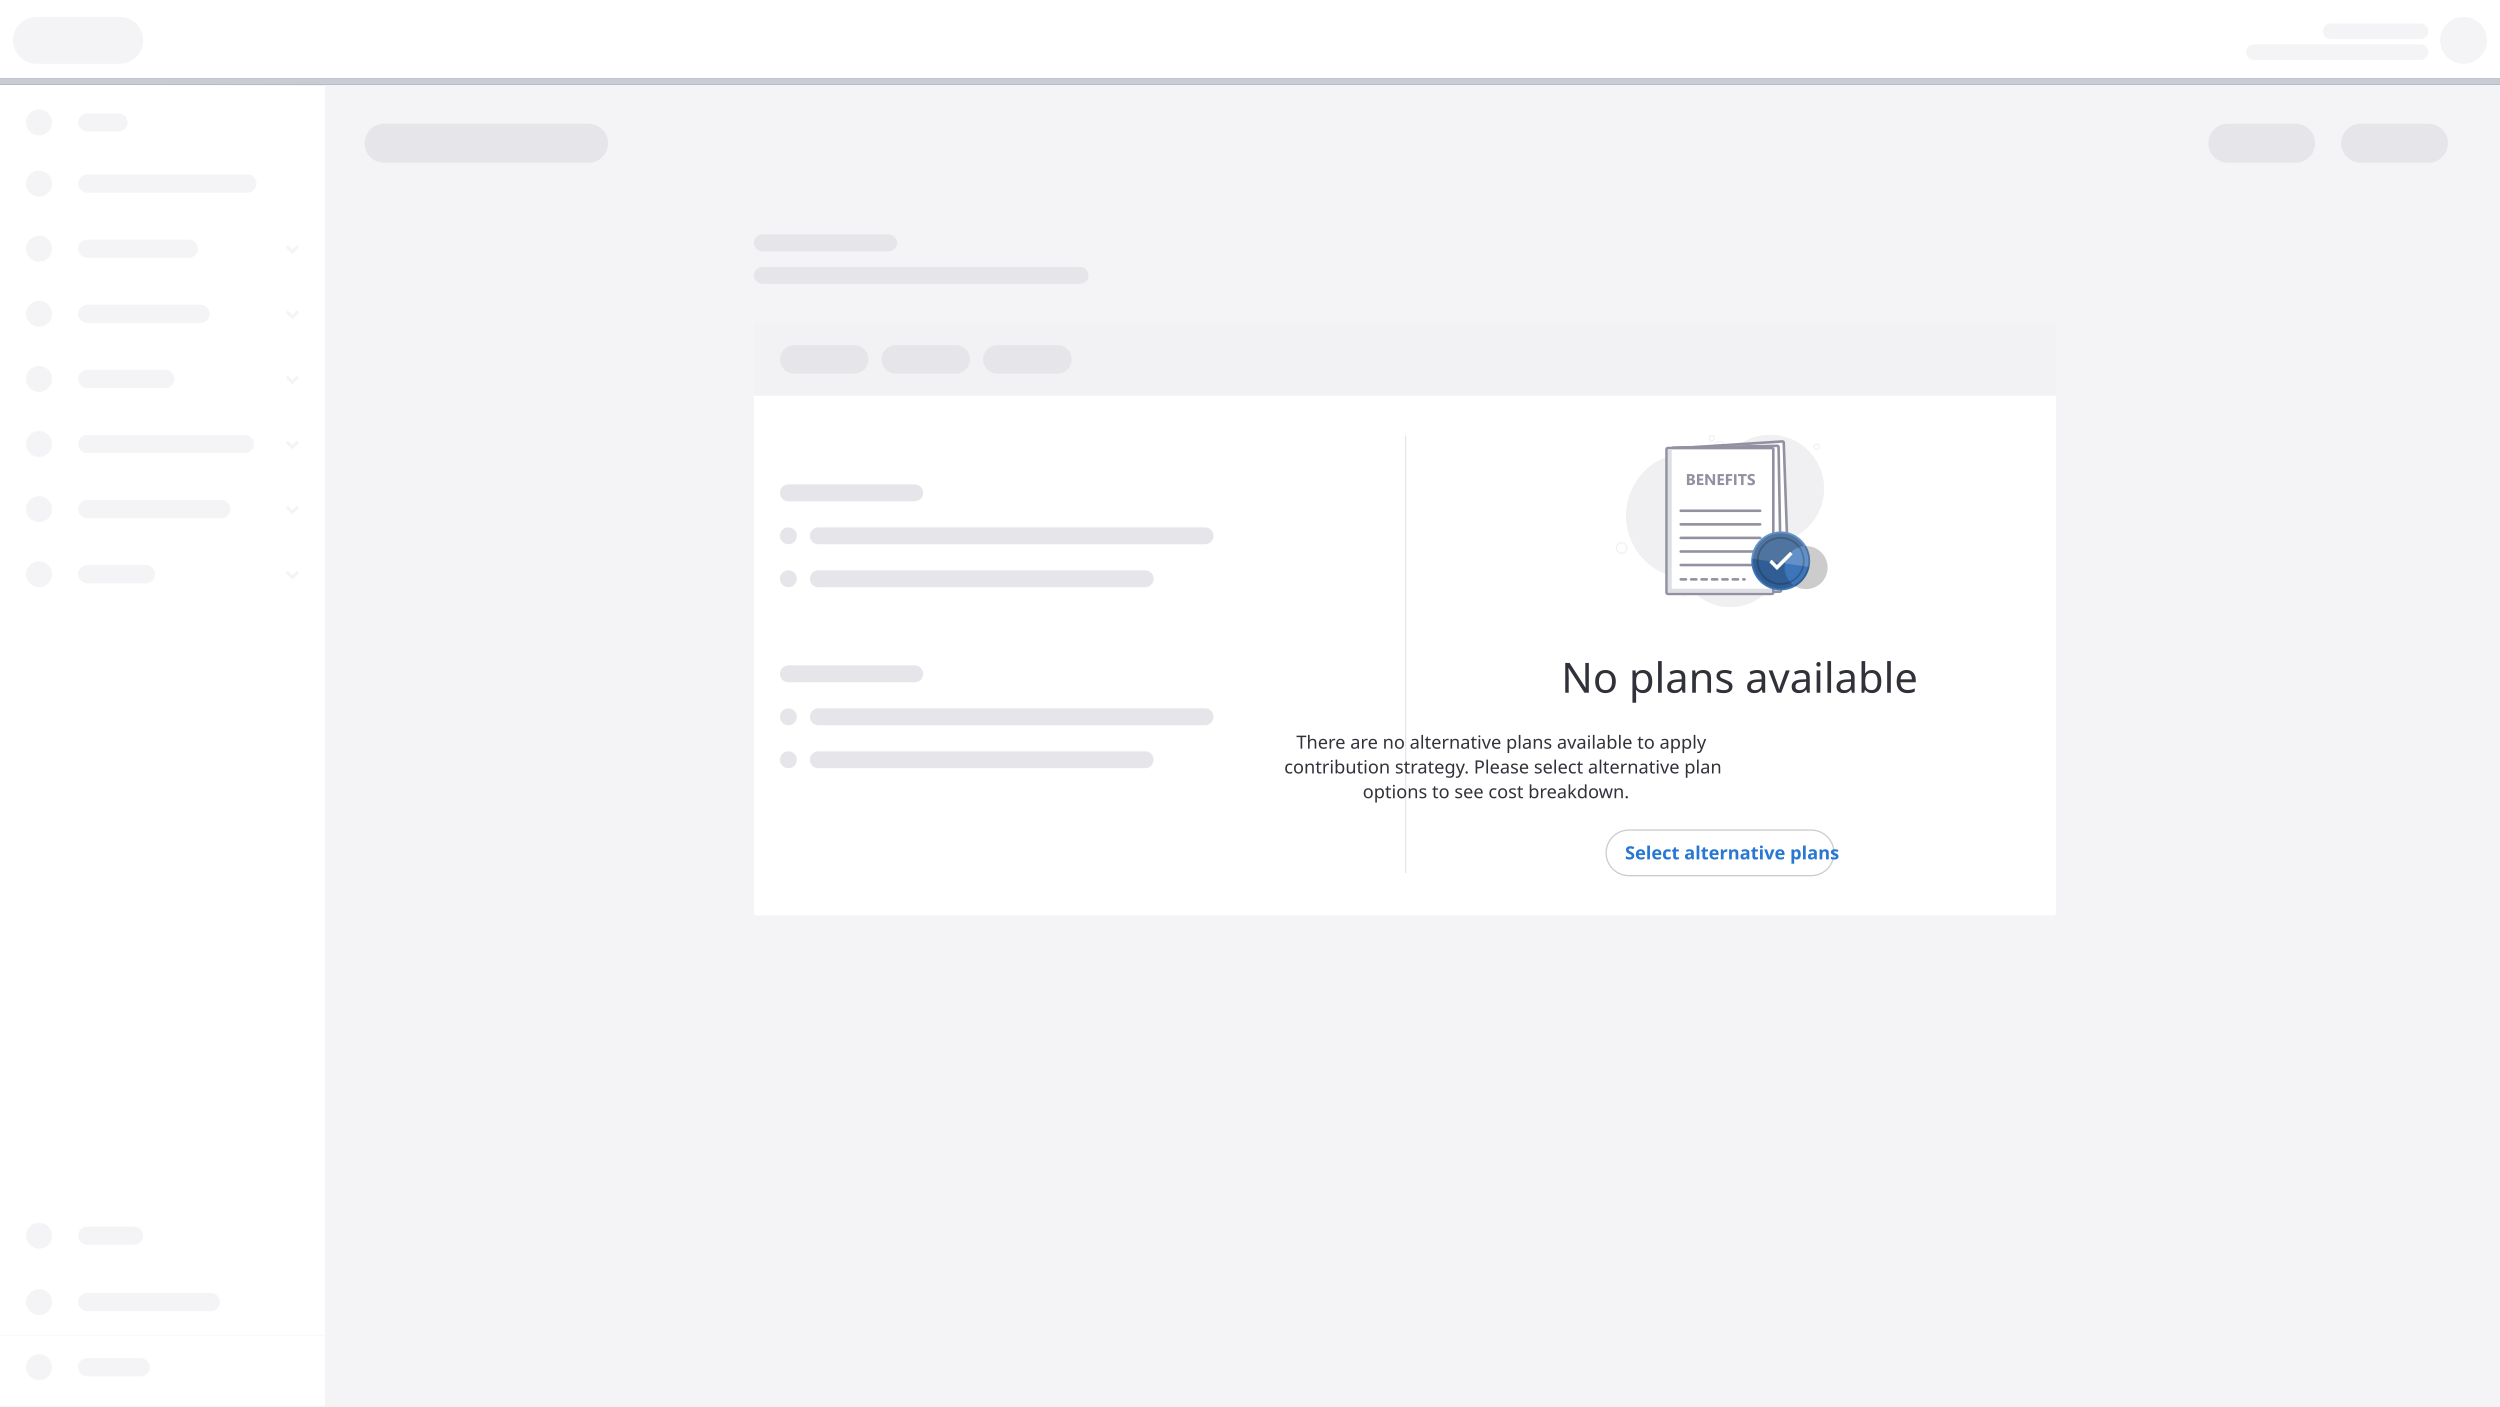
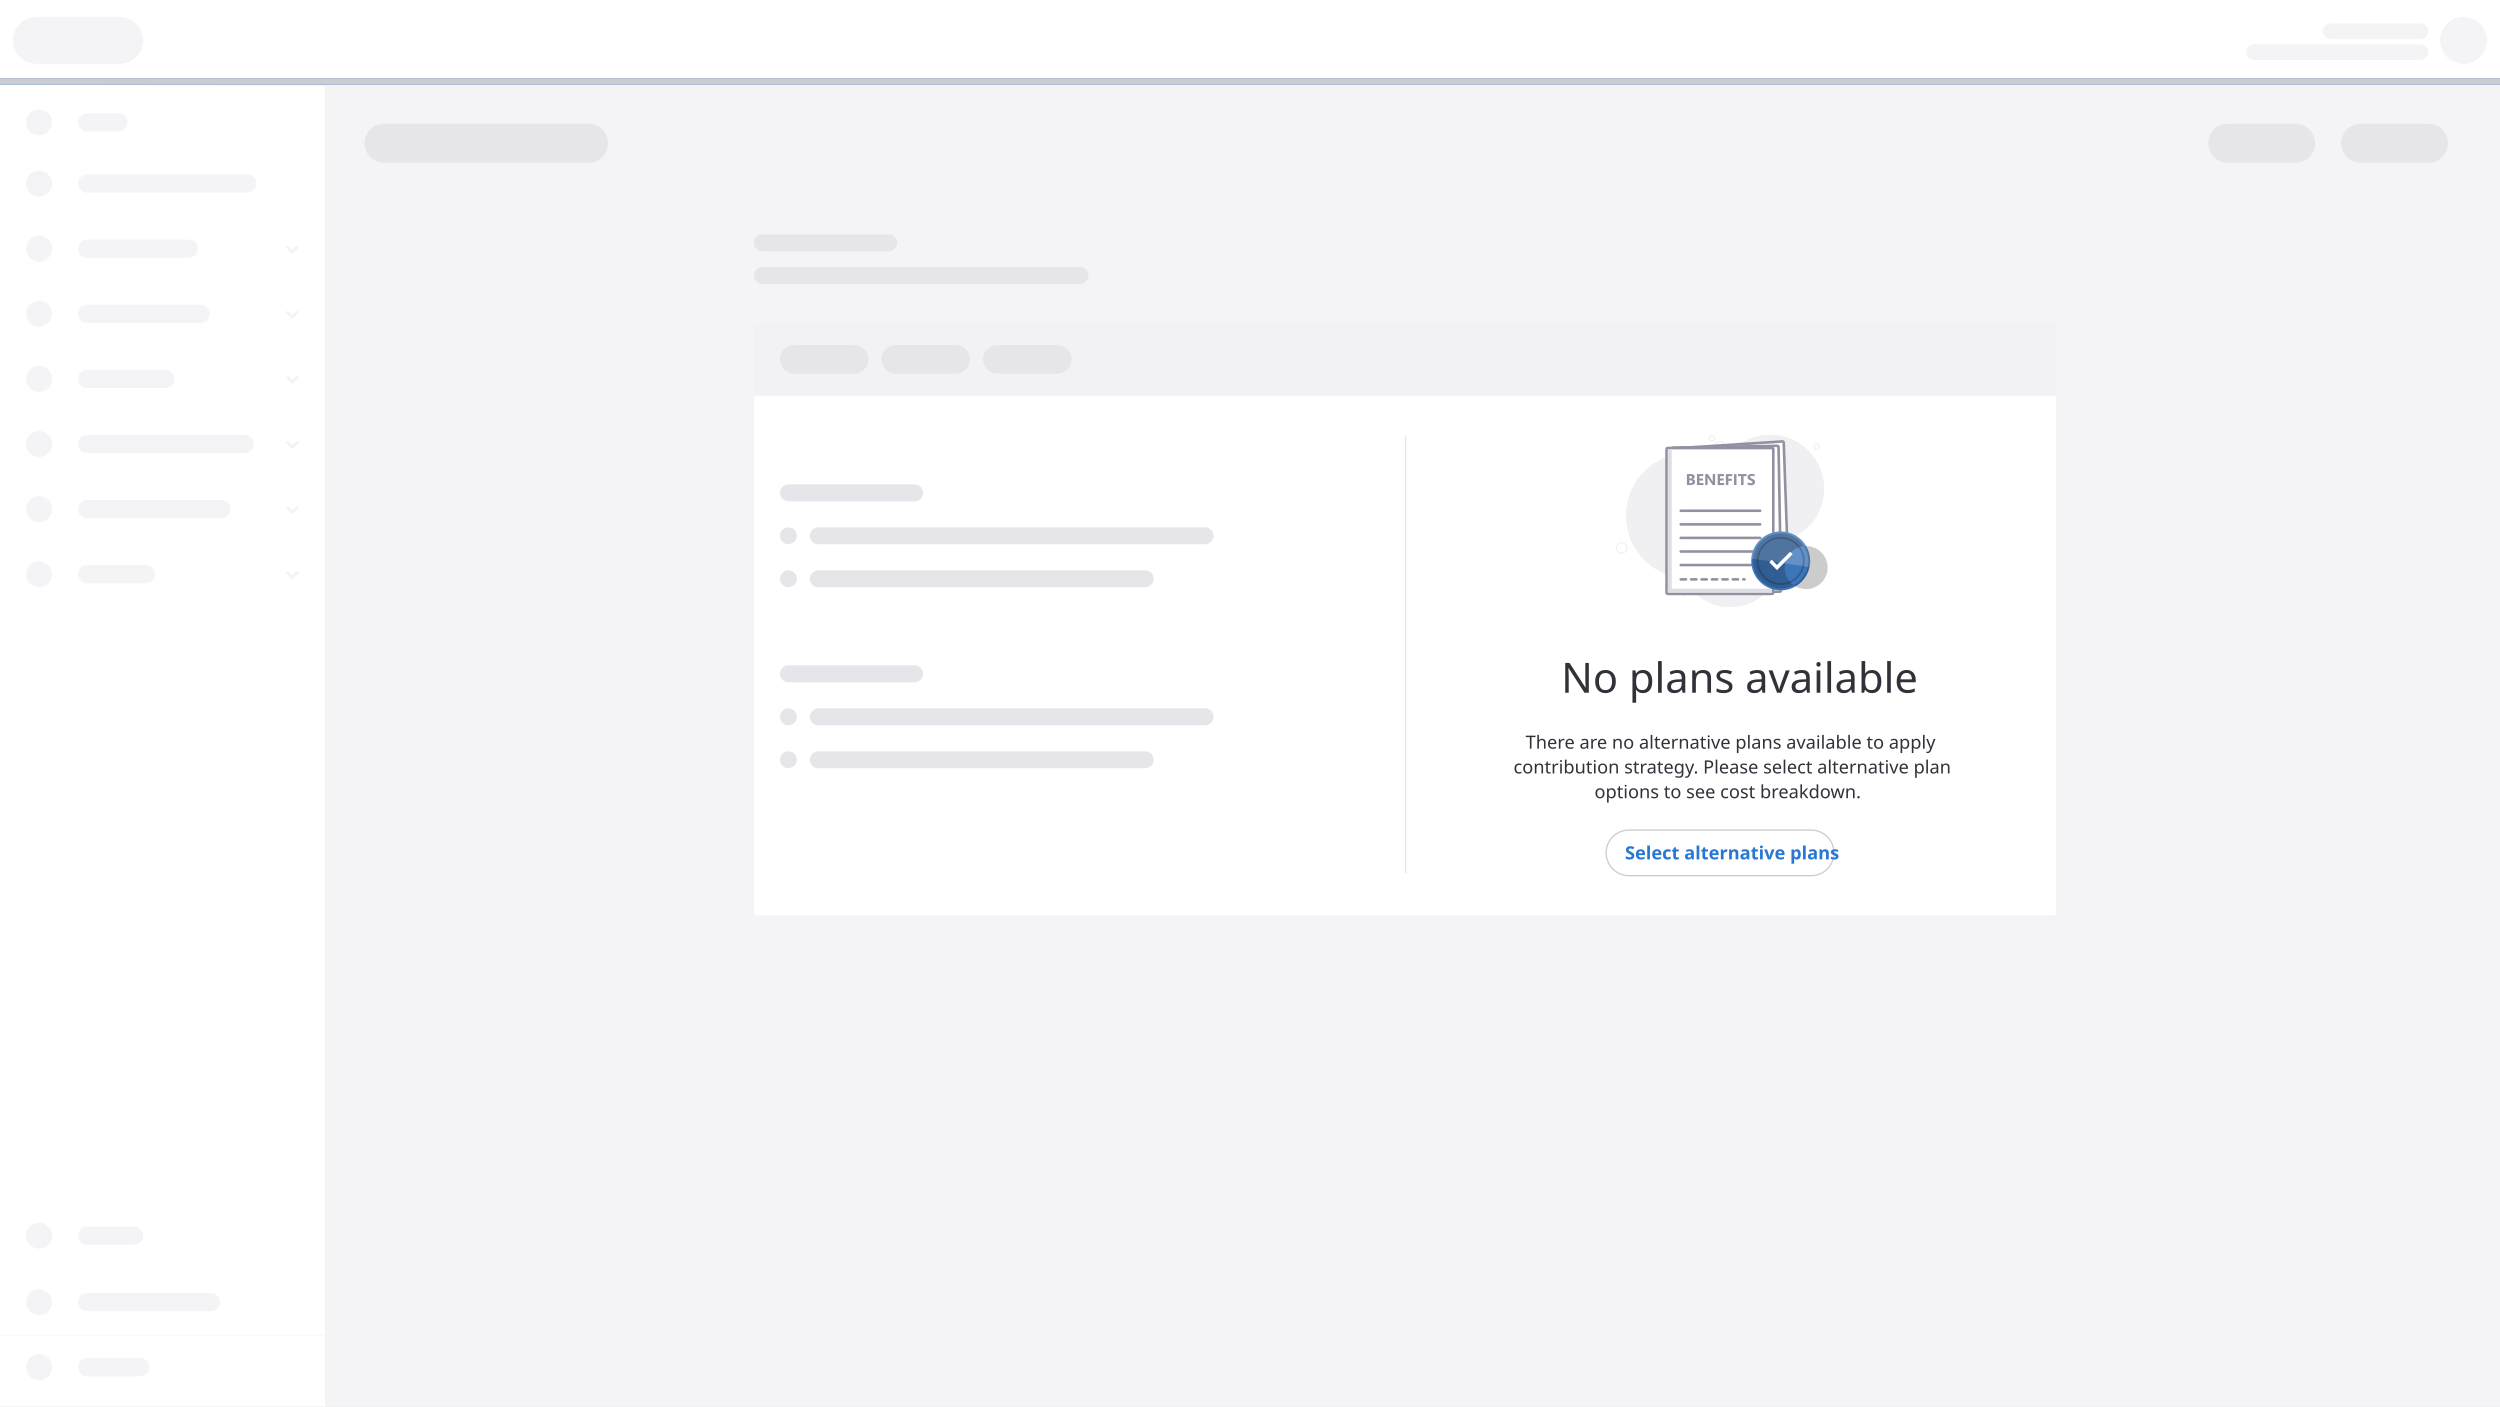
<svg xmlns="http://www.w3.org/2000/svg" width="1920" height="1080" viewBox="0 0 1920 1080">
  <defs>
    <clipPath id="clip-NoResults">
      <rect width="1920" height="1080" />
    </clipPath>
  </defs>
  <g id="NoResults" clip-path="url(#clip-NoResults)">
    <rect width="1920" height="1080" fill="#f4f4f6" />
    <rect id="Rectangle_3801" data-name="Rectangle 3801" width="1000" height="455" rx="2" transform="translate(579 248)" fill="#fff" />
    <path id="Rectangle_3802" data-name="Rectangle 3802" d="M2,0H998a2,2,0,0,1,2,2V56a0,0,0,0,1,0,0H0a0,0,0,0,1,0,0V2A2,2,0,0,1,2,0Z" transform="translate(579 248)" fill="rgba(120,120,140,0.1)" />
    <rect id="Rectangle_9786" data-name="Rectangle 9786" width="68" height="22" rx="11" transform="translate(599 265)" fill="#e6e6ea" />
    <rect id="Rectangle_10701" data-name="Rectangle 10701" width="68" height="22" rx="11" transform="translate(677 265)" fill="#e6e6ea" />
    <rect id="Rectangle_10702" data-name="Rectangle 10702" width="68" height="22" rx="11" transform="translate(755 265)" fill="#e6e6ea" />
    <rect id="Rectangle_9854" data-name="Rectangle 9854" width="187" height="30" rx="15" transform="translate(280 95)" fill="#e6e6ea" />
    <rect id="Rectangle_10698" data-name="Rectangle 10698" width="82" height="30" rx="15" transform="translate(1798 95)" fill="#e6e6ea" />
    <rect id="Rectangle_10699" data-name="Rectangle 10699" width="82" height="30" rx="15" transform="translate(1696 95)" fill="#e6e6ea" />
    <rect id="Rectangle_10632" data-name="Rectangle 10632" width="110" height="13" rx="6.5" transform="translate(579 180)" fill="#e6e6ea" />
    <rect id="Rectangle_10703" data-name="Rectangle 10703" width="110" height="13" rx="6.5" transform="translate(599 372)" fill="#e6e6ea" />
    <rect id="Rectangle_10704" data-name="Rectangle 10704" width="310" height="13" rx="6.5" transform="translate(622 405)" fill="#e6e6ea" />
    <rect id="Rectangle_10706" data-name="Rectangle 10706" width="264" height="13" rx="6.5" transform="translate(622 438)" fill="#e6e6ea" />
    <rect id="Rectangle_10705" data-name="Rectangle 10705" width="13" height="13" rx="6.5" transform="translate(599 405)" fill="#e6e6ea" />
    <rect id="Rectangle_10707" data-name="Rectangle 10707" width="13" height="13" rx="6.5" transform="translate(599 438)" fill="#e6e6ea" />
    <rect id="Rectangle_10700" data-name="Rectangle 10700" width="257" height="13" rx="6.5" transform="translate(579 205)" fill="#e6e6ea" />
    <text id="No_plans_available" data-name="No plans available" transform="translate(1199 532)" fill="#31313a" font-size="32" font-family="SegoeUI-Light, Segoe UI" font-weight="300">
      <tspan x="0" y="0">No plans available</tspan>
    </text>
    <g id="Layer_2" data-name="Layer 2" transform="translate(1240.99 333.969)">
      <g id="Finals">
        <g id="Group_13695" data-name="Group 13695">
          <path id="Path_8993" data-name="Path 8993" d="M149.82,14.38a41.31,41.31,0,0,0-64,1.72,7.62,7.62,0,0,1-9.25,2.19A48.283,48.283,0,1,0,36,105.92a45.838,45.838,0,0,0,5.77,2.23,37.72,37.72,0,0,1,16.87,11l.25.28a39.22,39.22,0,0,0,67.84-31.95,6.06,6.06,0,0,1,4.13-6.64,41.38,41.38,0,0,0,19-66.42Z" fill="#f0f0f2" />
          <path id="Path_8994" data-name="Path 8994" d="M79.8,13.52a4.4,4.4,0,1,0-4.39-4.4h0a4.39,4.39,0,0,0,4.39,4.4Zm0-8.13a3.74,3.74,0,1,1-3.73,3.73h0A3.73,3.73,0,0,1,79.8,5.39Z" fill="#f0f0f2" />
          <path id="Path_8995" data-name="Path 8995" d="M73.68,5.06a2.37,2.37,0,1,0-2.37-2.37,2.37,2.37,0,0,0,2.37,2.37Zm0-4.06A1.7,1.7,0,1,1,72,2.69,1.7,1.7,0,0,1,73.68,1Z" fill="#f0f0f2" />
          <path id="Path_8996" data-name="Path 8996" d="M136.36,86.42a4.39,4.39,0,1,0,3.114,1.286A4.4,4.4,0,0,0,136.36,86.42Zm0,8.13a3.74,3.74,0,1,1,3.73-3.74h0a3.74,3.74,0,0,1-3.73,3.74Z" fill="#f0f0f2" />
          <path id="Path_8997" data-name="Path 8997" d="M4.39,82.46A4.39,4.39,0,1,0,7.5,83.742,4.39,4.39,0,0,0,4.39,82.46Zm0,8.12a3.74,3.74,0,1,1,3.74-3.73h0a3.74,3.74,0,0,1-3.74,3.73Z" fill="#f0f0f2" />
          <path id="Path_8998" data-name="Path 8998" d="M140.85,81.53a2.36,2.36,0,1,0,1.679.691,2.37,2.37,0,0,0-1.679-.691Zm0,4.07a1.7,1.7,0,1,1,1.7-1.7h0a1.7,1.7,0,0,1-1.7,1.7Z" fill="#f0f0f2" />
          <path id="Path_8999" data-name="Path 8999" d="M154.18,11.48a2.37,2.37,0,1,0-2.36-2.36,2.37,2.37,0,0,0,2.36,2.36Zm0-4.06a1.7,1.7,0,1,1-1.69,1.7h0a1.7,1.7,0,0,1,1.69-1.7Z" fill="#f0f0f2" />
          <path id="Path_9000" data-name="Path 9000" d="M46.36,111.6a2.385,2.385,0,1,1,0,.03Zm0,4.06a1.7,1.7,0,1,1,1.7-1.7h0A1.71,1.71,0,0,1,46.36,115.66Z" fill="#f0f0f2" />
        </g>
        <g id="Group_13695-2" data-name="Group 13695">
          <path id="Path_8993-2" data-name="Path 8993" d="M149.82,14.38a41.31,41.31,0,0,0-64,1.72,7.62,7.62,0,0,1-9.25,2.19A48.283,48.283,0,1,0,36,105.92a45.838,45.838,0,0,0,5.77,2.23,37.72,37.72,0,0,1,16.87,11l.25.28a39.22,39.22,0,0,0,67.84-31.95,6.06,6.06,0,0,1,4.13-6.64,41.38,41.38,0,0,0,19-66.42Z" fill="#f0f0f2" />
          <path id="Path_8994-2" data-name="Path 8994" d="M79.8,13.52a4.4,4.4,0,1,0-4.39-4.4h0a4.39,4.39,0,0,0,4.39,4.4Zm0-8.13a3.74,3.74,0,1,1-3.73,3.73h0A3.73,3.73,0,0,1,79.8,5.39Z" fill="#f0f0f2" />
          <path id="Path_8995-2" data-name="Path 8995" d="M73.68,5.06a2.37,2.37,0,1,0-2.37-2.37,2.37,2.37,0,0,0,2.37,2.37Zm0-4.06A1.7,1.7,0,1,1,72,2.69,1.7,1.7,0,0,1,73.68,1Z" fill="#f0f0f2" />
          <path id="Path_8996-2" data-name="Path 8996" d="M136.36,86.42a4.39,4.39,0,1,0,3.114,1.286A4.4,4.4,0,0,0,136.36,86.42Zm0,8.13a3.74,3.74,0,1,1,3.73-3.74h0a3.74,3.74,0,0,1-3.73,3.74Z" fill="#f0f0f2" />
          <path id="Path_8997-2" data-name="Path 8997" d="M4.39,82.46A4.39,4.39,0,1,0,7.5,83.742,4.39,4.39,0,0,0,4.39,82.46Zm0,8.12a3.74,3.74,0,1,1,3.74-3.73h0a3.74,3.74,0,0,1-3.74,3.73Z" fill="#f0f0f2" />
          <path id="Path_8998-2" data-name="Path 8998" d="M140.85,81.53a2.36,2.36,0,1,0,1.679.691,2.37,2.37,0,0,0-1.679-.691Zm0,4.07a1.7,1.7,0,1,1,1.7-1.7h0a1.7,1.7,0,0,1-1.7,1.7Z" fill="#f0f0f2" />
          <path id="Path_8999-2" data-name="Path 8999" d="M154.18,11.48a2.37,2.37,0,1,0-2.36-2.36,2.37,2.37,0,0,0,2.36,2.36Zm0-4.06a1.7,1.7,0,1,1-1.69,1.7h0a1.7,1.7,0,0,1,1.69-1.7Z" fill="#f0f0f2" />
          <path id="Path_9000-2" data-name="Path 9000" d="M46.36,111.6a2.385,2.385,0,1,1,0,.03Zm0,4.06a1.7,1.7,0,1,1,1.7-1.7h0A1.71,1.71,0,0,1,46.36,115.66Z" fill="#f0f0f2" />
        </g>
        <path id="Path_101868" data-name="Path 101868" d="M51.84,122.13a1.006,1.006,0,0,1-1-.94L45.09,11.34A1,1,0,0,1,46,10.29l81.91-5.23a.989.989,0,0,1,1,.96L132.77,116a1,1,0,0,1-.93,1Z" fill="#fff" />
        <path id="Path_101869" data-name="Path 101869" d="M127.93,6.06,131.77,116l-79.93,5.14L46.08,11.29l81.85-5.23m0-2h-.12L46,9.29a2,2,0,0,0-1.87,2.1l5.75,109.85a1.993,1.993,0,0,0,2,1.89H52L131.9,118a2,2,0,0,0,1.87-2.07L129.93,6a2,2,0,0,0-2-1.93Z" fill="#9191a1" />
        <path id="Path_101870" data-name="Path 101870" d="M45.87,121.81a1,1,0,0,1-.69-.28,1.05,1.05,0,0,1-.31-.71L43,10.84a1,1,0,0,1,1-1l80-1.39a1,1,0,0,1,1,1l1.92,110a1,1,0,0,1-1,1Z" fill="#fff" />
        <path id="Path_101871" data-name="Path 101871" d="M123.94,9.43l1.92,110-80,1.4L44,10.82l80-1.39m0-2h0L44,8.82a2,2,0,0,0-2,2l1.92,110a2,2,0,0,0,2,2h0l80-1.4a2,2,0,0,0,1.96-2.03l-1.92-110a2,2,0,0,0-2-2Z" fill="#9191a1" />
        <rect id="Rectangle_10696" data-name="Rectangle 10696" width="80" height="110" transform="translate(39.91 11.12)" fill="#fff" />
        <rect id="Rectangle_10697" data-name="Rectangle 10697" width="82" height="112" rx="1" transform="translate(38.91 10.12)" fill="#fff" />
        <path id="Path_101872" data-name="Path 101872" d="M119.91,11.12v110h-80v-110h80m0-2h-80a2,2,0,0,0-2,2v110a2,2,0,0,0,2,2h80a2,2,0,0,0,2-2v-110A2,2,0,0,0,119.91,9.12Z" fill="#9191a1" />
        <path id="Path_101873" data-name="Path 101873" d="M42.91,118.12v-107h-3v110h80v-3Z" fill="#dedfe4" />
        <line id="Line_140" data-name="Line 140" x2="61" transform="translate(49.82 79.15)" fill="none" stroke="#9191a1" stroke-linecap="round" stroke-linejoin="round" stroke-width="2" />
        <line id="Line_141" data-name="Line 141" x2="61" transform="translate(49.82 89.58)" fill="none" stroke="#9191a1" stroke-linecap="round" stroke-linejoin="round" stroke-width="2" />
        <line id="Line_142" data-name="Line 142" x2="61" transform="translate(49.82 100)" fill="none" stroke="#9191a1" stroke-linecap="round" stroke-linejoin="round" stroke-width="2" />
        <line id="Line_143" data-name="Line 143" x2="49" transform="translate(49.82 111)" fill="none" stroke="#9191a1" stroke-linecap="round" stroke-linejoin="round" stroke-width="2" stroke-dasharray="4" />
        <path id="Path_101874" data-name="Path 101874" d="M54.56,38.54V30.13h3.06a3.83,3.83,0,0,1,2.16.52,1.67,1.67,0,0,1,.76,1.45,1.74,1.74,0,0,1-.46,1.19A2.41,2.41,0,0,1,58.9,34h0a2.26,2.26,0,0,1,1.43.66A1.82,1.82,0,0,1,60.87,36,2.24,2.24,0,0,1,60,37.86a3.45,3.45,0,0,1-2.25.68Zm1.89-7v2h.83a1.41,1.41,0,0,0,.93-.28,1,1,0,0,0,.33-.78q0-.93-1.38-.93Zm0,3.4v2.21h1a1.62,1.62,0,0,0,1-.3,1,1,0,0,0,.37-.83.93.93,0,0,0-.37-.79,1.55,1.55,0,0,0-1-.29Z" fill="#9191a1" />
        <path id="Path_101875" data-name="Path 101875" d="M67.29,38.54h-5V30.13H67.1v1.55H64.15v1.87h2.74v1.53H64.15V37h3.14Z" fill="#9191a1" />
        <path id="Path_101876" data-name="Path 101876" d="M76.2,38.54H74.29l-3.46-5.28a6.759,6.759,0,0,1-.43-.7h0c0,.3.05.75.05,1.36v4.62H68.64V30.13h2L74,35.25c.15.23.3.46.42.69h0a9.13,9.13,0,0,1,0-1.16V30.13H76.2Z" fill="#9191a1" />
        <path id="Path_101877" data-name="Path 101877" d="M83.16,38.54h-5V30.13H83v1.55H80v1.87h2.75v1.53H80V37h3.15Z" fill="#9191a1" />
        <path id="Path_101878" data-name="Path 101878" d="M89.36,31.68h-3v2.06h2.72v1.53H86.4v3.27H84.51V30.13h4.85Z" fill="#9191a1" />
        <path id="Path_101879" data-name="Path 101879" d="M92.64,38.54H90.75V30.13h1.89Z" fill="#9191a1" />
        <path id="Path_101880" data-name="Path 101880" d="M100.45,31.68h-2.4v6.86H96.16V31.68H93.77V30.13h6.68Z" fill="#9191a1" />
        <path id="Path_101881" data-name="Path 101881" d="M101.19,38.22V36.34a3.45,3.45,0,0,0,1.11.64,3.64,3.64,0,0,0,1.21.22,2.72,2.72,0,0,0,.62-.07,1.32,1.32,0,0,0,.45-.18.61.61,0,0,0,.26-.27.63.63,0,0,0,.09-.33.68.68,0,0,0-.14-.44,1.47,1.47,0,0,0-.38-.36,3.87,3.87,0,0,0-.58-.32l-.72-.31a3.65,3.65,0,0,1-1.47-1,2.19,2.19,0,0,1-.48-1.43,2.36,2.36,0,0,1,.26-1.13,2.31,2.31,0,0,1,.72-.77,2.93,2.93,0,0,1,1-.45,5.2,5.2,0,0,1,1.27-.15,7.92,7.92,0,0,1,1.16.08,5.16,5.16,0,0,1,.94.25v1.75a3,3,0,0,0-.46-.26,4.561,4.561,0,0,0-.52-.18,3.21,3.21,0,0,0-.52-.11,3,3,0,0,0-.5,0,2.58,2.58,0,0,0-.58.06,1.56,1.56,0,0,0-.45.18.88.88,0,0,0-.28.26.62.62,0,0,0-.1.35.7.7,0,0,0,.11.38,1.38,1.38,0,0,0,.32.32,3.69,3.69,0,0,0,.5.29c.19.1.41.19.66.3a7.569,7.569,0,0,1,.9.44,3.18,3.18,0,0,1,.69.54,2.15,2.15,0,0,1,.44.68,2.5,2.5,0,0,1,.15.9,2.39,2.39,0,0,1-.26,1.18,2.15,2.15,0,0,1-.73.77,2.87,2.87,0,0,1-1.06.42,5.85,5.85,0,0,1-1.28.13,7.8,7.8,0,0,1-1.31-.11,4.36,4.36,0,0,1-1.04-.39Z" fill="#9191a1" />
        <line id="Line_144" data-name="Line 144" x2="61" transform="translate(49.82 58.3)" fill="none" stroke="#9191a1" stroke-linecap="round" stroke-linejoin="round" stroke-width="2" />
        <line id="Line_145" data-name="Line 145" x2="61" transform="translate(49.82 68.73)" fill="none" stroke="#9191a1" stroke-linecap="round" stroke-linejoin="round" stroke-width="2" />
        <circle id="Ellipse_2201" data-name="Ellipse 2201" cx="22.61" cy="22.61" r="22.61" transform="translate(103.98 74.21)" fill="#3c75b9" />
        <path id="Path_101882" data-name="Path 101882" d="M148.72,101.52,104.09,95a22.6,22.6,0,1,1,44.63,6.48Z" fill="#fff" opacity="0.2" />
        <path id="Path_101883" data-name="Path 101883" d="M144.89,86.13a21.2,21.2,0,1,1-29-7.61,21.2,21.2,0,0,1,29,7.61m1.21-.71a16.522,16.522,0,1,0,.01,0Z" opacity="0.2" />
        <path id="Path_101884" data-name="Path 101884" d="M141.29,88.23a17,17,0,1,1-10.377-7.889A17,17,0,0,1,141.29,88.23m1.21-.71a18.43,18.43,0,1,0-6.61,25.22A18.43,18.43,0,0,0,142.5,87.52Z" opacity="0.2" />
        <path id="Path_101637" data-name="Path 101637" d="M123.91,103.69h-.34L118,98.06a.2.2,0,0,1,0-.31h0L119.41,96h.34l3.93,3.94,10-10H134l1.57,1.57a.22.22,0,0,1,0,.32h0Z" fill="#fff" />
      </g>
    </g>
    <g id="Side_nav" data-name="Side nav" transform="translate(0 65)">
      <path id="Path_5700" data-name="Path 5700" d="M0-1,249.5,0V1014H0V-1Z" transform="translate(0 1)" fill="#fff" />
      <rect id="Rectangle_5301" data-name="Rectangle 5301" width="60" height="50" transform="translate(0 1)" fill="none" opacity="0.3" />
      <rect id="Rectangle_4697" data-name="Rectangle 4697" width="249.5" height="50" transform="translate(0.5 1.5)" fill="none" />
      <g id="Group_264154" data-name="Group 264154">
        <circle id="Ellipse_403" data-name="Ellipse 403" cx="10" cy="10" r="10" transform="translate(20 19)" fill="#f4f4f6" />
        <rect id="Rectangle_9760" data-name="Rectangle 9760" width="38" height="14" rx="7" transform="translate(60 22)" fill="#f4f4f6" />
      </g>
      <g id="Group_264153" data-name="Group 264153">
        <circle id="Ellipse_404" data-name="Ellipse 404" cx="10" cy="10" r="10" transform="translate(20 66)" fill="#f4f4f6" />
        <rect id="Rectangle_9761" data-name="Rectangle 9761" width="137" height="14" rx="7" transform="translate(60 69)" fill="#f4f4f6" />
      </g>
      <g id="Group_264155" data-name="Group 264155">
        <circle id="Ellipse_405" data-name="Ellipse 405" cx="10" cy="10" r="10" transform="translate(20 116)" fill="#f4f4f6" />
        <rect id="Rectangle_9762" data-name="Rectangle 9762" width="92" height="14" rx="7" transform="translate(60 119)" fill="#f4f4f6" />
        <g id="Chevron-down" transform="translate(214.5 116)">
          <g id="Group_8144" data-name="Group 8144">
            <rect id="Rectangle_5318" data-name="Rectangle 5318" width="20" height="20" fill="none" />
            <path id="Path_5792" data-name="Path 5792" d="M18.75,15.072l1.2,1.2a.25.25,0,0,1,0,.4l-4.75,4.75a.25.25,0,0,1-.4,0l-4.7-4.75a.25.25,0,0,1,0-.4l1.2-1.2a.25.25,0,0,1,.4,0l3.3,3.35,3.35-3.4a.25.25,0,0,1,.4.05Z" transform="translate(-5 -7.472)" fill="#f4f4f6" />
          </g>
        </g>
      </g>
      <g id="Group_264156" data-name="Group 264156">
        <circle id="Ellipse_406" data-name="Ellipse 406" cx="10" cy="10" r="10" transform="translate(20 166)" fill="#f4f4f6" />
        <rect id="Rectangle_9763" data-name="Rectangle 9763" width="101" height="14" rx="7" transform="translate(60 169)" fill="#f4f4f6" />
        <g id="Chevron-down-2" data-name="Chevron-down" transform="translate(214.5 166)">
          <g id="Group_8144-2" data-name="Group 8144">
            <rect id="Rectangle_5318-2" data-name="Rectangle 5318" width="20" height="20" fill="none" />
            <path id="Path_5792-2" data-name="Path 5792" d="M18.75,15.072l1.2,1.2a.25.25,0,0,1,0,.4l-4.75,4.75a.25.25,0,0,1-.4,0l-4.7-4.75a.25.25,0,0,1,0-.4l1.2-1.2a.25.25,0,0,1,.4,0l3.3,3.35,3.35-3.4a.25.25,0,0,1,.4.05Z" transform="translate(-5 -7.472)" fill="#f4f4f6" />
          </g>
        </g>
      </g>
      <g id="Group_264157" data-name="Group 264157">
        <circle id="Ellipse_407" data-name="Ellipse 407" cx="10" cy="10" r="10" transform="translate(20 216)" fill="#f4f4f6" />
        <rect id="Rectangle_9764" data-name="Rectangle 9764" width="74" height="14" rx="7" transform="translate(60 219)" fill="#f4f4f6" />
        <g id="Chevron-down-3" data-name="Chevron-down" transform="translate(214.5 216)">
          <g id="Group_8144-3" data-name="Group 8144">
            <rect id="Rectangle_5318-3" data-name="Rectangle 5318" width="20" height="20" fill="none" />
            <path id="Path_5792-3" data-name="Path 5792" d="M18.75,15.072l1.2,1.2a.25.25,0,0,1,0,.4l-4.75,4.75a.25.25,0,0,1-.4,0l-4.7-4.75a.25.25,0,0,1,0-.4l1.2-1.2a.25.25,0,0,1,.4,0l3.3,3.35,3.35-3.4a.25.25,0,0,1,.4.05Z" transform="translate(-5 -7.472)" fill="#f4f4f6" />
          </g>
        </g>
      </g>
      <g id="Group_264158" data-name="Group 264158">
        <circle id="Ellipse_408" data-name="Ellipse 408" cx="10" cy="10" r="10" transform="translate(20 266)" fill="#f4f4f6" />
        <rect id="Rectangle_9765" data-name="Rectangle 9765" width="135" height="14" rx="7" transform="translate(60 269)" fill="#f4f4f6" />
        <g id="Chevron-down-4" data-name="Chevron-down" transform="translate(214.5 266)">
          <g id="Group_8144-4" data-name="Group 8144">
            <rect id="Rectangle_5318-4" data-name="Rectangle 5318" width="20" height="20" fill="none" />
            <path id="Path_5792-4" data-name="Path 5792" d="M18.75,15.072l1.2,1.2a.25.25,0,0,1,0,.4l-4.75,4.75a.25.25,0,0,1-.4,0l-4.7-4.75a.25.25,0,0,1,0-.4l1.2-1.2a.25.25,0,0,1,.4,0l3.3,3.35,3.35-3.4a.25.25,0,0,1,.4.05Z" transform="translate(-5 -7.472)" fill="#f4f4f6" />
          </g>
        </g>
      </g>
      <g id="Group_264159" data-name="Group 264159">
        <circle id="Ellipse_409" data-name="Ellipse 409" cx="10" cy="10" r="10" transform="translate(20 316)" fill="#f4f4f6" />
        <rect id="Rectangle_9766" data-name="Rectangle 9766" width="117" height="14" rx="7" transform="translate(60 319)" fill="#f4f4f6" />
        <g id="Chevron-down-5" data-name="Chevron-down" transform="translate(214.5 316)">
          <g id="Group_8144-5" data-name="Group 8144">
            <rect id="Rectangle_5318-5" data-name="Rectangle 5318" width="20" height="20" fill="none" />
            <path id="Path_5792-5" data-name="Path 5792" d="M18.75,15.072l1.2,1.2a.25.25,0,0,1,0,.4l-4.75,4.75a.25.25,0,0,1-.4,0l-4.7-4.75a.25.25,0,0,1,0-.4l1.2-1.2a.25.25,0,0,1,.4,0l3.3,3.35,3.35-3.4a.25.25,0,0,1,.4.05Z" transform="translate(-5 -7.472)" fill="#f4f4f6" />
          </g>
        </g>
      </g>
      <g id="Group_264160" data-name="Group 264160">
        <circle id="Ellipse_410" data-name="Ellipse 410" cx="10" cy="10" r="10" transform="translate(20 366)" fill="#f4f4f6" />
        <rect id="Rectangle_9767" data-name="Rectangle 9767" width="59" height="14" rx="7" transform="translate(60 369)" fill="#f4f4f6" />
        <g id="Chevron-down-6" data-name="Chevron-down" transform="translate(214.5 366)">
          <g id="Group_8144-6" data-name="Group 8144">
            <rect id="Rectangle_5318-6" data-name="Rectangle 5318" width="20" height="20" fill="none" />
            <path id="Path_5792-6" data-name="Path 5792" d="M18.75,15.072l1.2,1.2a.25.25,0,0,1,0,.4l-4.75,4.75a.25.25,0,0,1-.4,0l-4.7-4.75a.25.25,0,0,1,0-.4l1.2-1.2a.25.25,0,0,1,.4,0l3.3,3.35,3.35-3.4a.25.25,0,0,1,.4.05Z" transform="translate(-5 -7.472)" fill="#f4f4f6" />
          </g>
        </g>
      </g>
      <g id="Group_264137" data-name="Group 264137" transform="translate(0 43)">
        <g id="Group_264161" data-name="Group 264161">
          <circle id="Ellipse_411" data-name="Ellipse 411" cx="10" cy="10" r="10" transform="translate(20 831)" fill="#f4f4f6" />
          <rect id="Rectangle_9768" data-name="Rectangle 9768" width="50" height="14" rx="7" transform="translate(60 834)" fill="#f4f4f6" />
        </g>
        <g id="Group_264163" data-name="Group 264163">
          <circle id="Ellipse_412" data-name="Ellipse 412" cx="10" cy="10" r="10" transform="translate(20 882)" fill="#f4f4f6" />
          <rect id="Rectangle_9769" data-name="Rectangle 9769" width="109" height="14" rx="7" transform="translate(60 885)" fill="#f4f4f6" />
        </g>
        <g id="Group_264162" data-name="Group 264162">
          <circle id="Ellipse_413" data-name="Ellipse 413" cx="10" cy="10" r="10" transform="translate(20 932)" fill="#f4f4f6" />
          <rect id="Rectangle_9770" data-name="Rectangle 9770" width="55" height="14" rx="7" transform="translate(60 935)" fill="#f4f4f6" />
        </g>
        <rect id="Rectangle_9771" data-name="Rectangle 9771" width="249.5" height="1" transform="translate(0 917)" fill="#f9f9fa" />
      </g>
    </g>
    <g id="Top_Bar" data-name="Top Bar">
      <rect id="Rectangle_1" data-name="Rectangle 1" width="1920" height="60" fill="#fff" />
      <path id="Path_5690" data-name="Path 5690" d="M0,0H1920V5H0Z" transform="translate(0 60)" fill="#2777d3" />
      <g id="Group_12278" data-name="Group 12278" transform="translate(1712)">
        <rect id="Rectangle_5392" data-name="Rectangle 5392" width="208" height="60" fill="none" />
        <g id="Group_8927" data-name="Group 8927" transform="translate(72 14)">
          <text id="Adam_Gilson" data-name="Adam Gilson" transform="translate(81 15)" fill="#494955" font-size="14" font-family="SegoeUI-Semibold, Segoe UI" font-weight="600">
            <tspan x="-81.033" y="0">Adam Gilson</tspan>
          </text>
        </g>
        <circle id="Ellipse_402" data-name="Ellipse 402" cx="18" cy="18" r="18" transform="translate(162 13)" fill="#78788c" />
        <text id="Willis_Insurance_-_Nashville" data-name="Willis Insurance - Nashville" transform="translate(153 45)" fill="#494955" font-size="12" font-family="SegoeUI, Segoe UI">
          <tspan x="-141.047" y="0">Willis Insurance - Nashville</tspan>
        </text>
        <text id="AG" transform="translate(171 36)" fill="#fff" font-size="14" font-family="SegoeUI-Semibold, Segoe UI" font-weight="600">
          <tspan x="0" y="0">AG</tspan>
        </text>
      </g>
      <g id="Group_70" data-name="Group 70" transform="translate(-3.8)">
        <g id="Rectangle_2" data-name="Rectangle 2" transform="translate(254.8 9)" fill="#fff" stroke="#dbdbdb" stroke-width="1">
          <rect width="390" height="42" rx="2" stroke="none" />
          <rect x="0.5" y="0.5" width="389" height="41" rx="1.5" fill="none" />
        </g>
        <text id="Search" transform="translate(268.8 36)" fill="#c6c6c6" font-size="14" font-family="OpenSans-Regular, Open Sans">
          <tspan x="0" y="0">Search</tspan>
        </text>
        <path id="Rectangle_3" data-name="Rectangle 3" d="M0,0H47a1,1,0,0,1,1,1V39a1,1,0,0,1-1,1H0a0,0,0,0,1,0,0V0A0,0,0,0,1,0,0Z" transform="translate(595.8 10)" fill="#fafafa" />
        <rect id="Rectangle_4" data-name="Rectangle 4" width="1" height="40" transform="translate(595.8 10)" fill="#ebebeb" />
        <path id="Path_3" data-name="Path 3" d="M303.8,258.3l-5-5a6.354,6.354,0,0,0,1.1-4.9,6.471,6.471,0,0,0-5.6-5.3,6.53,6.53,0,0,0-2,12.9,6.914,6.914,0,0,0,4.9-1.1l5,5a1.088,1.088,0,0,0,1.5,0A1.222,1.222,0,0,0,303.8,258.3Zm-14.7-9.5a4.458,4.458,0,0,1,3.7-3.7,4.57,4.57,0,0,1,5.2,5.2,4.458,4.458,0,0,1-3.7,3.7A4.609,4.609,0,0,1,289.1,248.8Z" transform="translate(324.8 -222.052)" fill="#5786bd" />
        <path id="Path_4" data-name="Path 4" d="M284.1,240h24v24h-24Z" transform="translate(327.8 -222)" fill="none" />
        <rect id="Rectangle_6" data-name="Rectangle 6" width="24" height="24" transform="translate(611.8 18)" fill="none" />
        <rect id="Rectangle_7" data-name="Rectangle 7" width="24" height="24" transform="translate(571.8 18)" fill="none" />
      </g>
      <g id="Group_264060" data-name="Group 264060" transform="translate(-1 -4)">
        <rect id="Rectangle_6838" data-name="Rectangle 6838" width="5" height="5" rx="1" transform="translate(20 26)" fill="#8b8d8e" />
        <rect id="Rectangle_6838-2" data-name="Rectangle 6838" width="5" height="5" rx="1" transform="translate(27 26)" fill="#8b8d8e" />
        <rect id="Rectangle_6838-3" data-name="Rectangle 6838" width="5" height="5" rx="1" transform="translate(34 26)" fill="#8b8d8e" />
        <rect id="Rectangle_6838-4" data-name="Rectangle 6838" width="5" height="5" rx="1" transform="translate(20 33)" fill="#8b8d8e" />
        <rect id="Rectangle_6838-5" data-name="Rectangle 6838" width="5" height="5" rx="1" transform="translate(27 33)" fill="#8b8d8e" />
        <rect id="Rectangle_6838-6" data-name="Rectangle 6838" width="5" height="5" rx="1" transform="translate(34 33)" fill="#8b8d8e" />
        <rect id="Rectangle_6838-7" data-name="Rectangle 6838" width="5" height="5" rx="1" transform="translate(20 40)" fill="#8b8d8e" />
        <rect id="Rectangle_6838-8" data-name="Rectangle 6838" width="5" height="5" rx="1" transform="translate(27 40)" fill="#8b8d8e" />
        <rect id="Rectangle_6838-9" data-name="Rectangle 6838" width="5" height="5" rx="1" transform="translate(34 40)" fill="#8b8d8e" />
        <g id="Group_8109" data-name="Group 8109" transform="translate(-179.611 -26.669)">
          <g id="Group_8108" data-name="Group 8108" transform="translate(240.611 52.669)">
            <path id="Path_5691" data-name="Path 5691" d="M338.172,52.669l-5.535,12.224L327.1,52.669h-2.214l7.75,17.142,7.756-17.142Z" transform="translate(-253.576 -52.669)" fill="#8b8d8e" />
            <path id="Path_5692" data-name="Path 5692" d="M319.588,69.811h2.219l-7.739-17.142h-.847l-7.739,17.142h2.225l1.7-3.794h8.485ZM310.31,64l3.332-7.348L316.975,64Z" transform="translate(-250.591 -52.669)" fill="#8b8d8e" />
            <path id="Path_5693" data-name="Path 5693" d="M349.812,61.923h6.161V59.9h-6.161V54.682h6.7l1.075-2.013h-9.8V69.811h8.739l1.075-2.063h-7.792Z" transform="translate(-257.1 -52.669)" fill="#8b8d8e" />
            <path id="Path_5694" data-name="Path 5694" d="M298.3,52.669,292.8,64.892,287.9,54.155l-4.864,10.737-5.318-12.223h-3.3l-2.965,6.545,1.111,2.457,3.4-7.509,7.068,15.648L287.9,59.054,292.8,69.811l7.706-17.142Z" transform="translate(-245.356 -52.669)" fill="#8b8d8e" />
            <path id="Path_5695" data-name="Path 5695" d="M244.327,67.767l9.815-15.09h-11.9l-.918,2.008h9.1l-9.814,15.09h13.52l.908-2.008Z" transform="translate(-240.611 -52.67)" fill="#8b8d8e" />
          </g>
          <path id="Path_5696" data-name="Path 5696" d="M264.519,52.669h-4.4l4.955,11-4.955,11h4.4l4.987-11Z" transform="translate(-3.001)" fill="#5fb53b" />
        </g>
      </g>
    </g>
    <g id="Top_Bar-2" data-name="Top Bar">
      <rect id="Rectangle_1-2" data-name="Rectangle 1" width="1920" height="60" fill="#fff" />
      <rect id="Rectangle_10685" data-name="Rectangle 10685" width="100" height="36" rx="18" transform="translate(10 13)" fill="#f4f4f6" />
      <path id="Path_5690-2" data-name="Path 5690" d="M0,0H1920V5H0Z" transform="translate(0 60)" fill="#cbcbd2" />
      <g id="Group_12278-2" data-name="Group 12278" transform="translate(1712)">
        <rect id="Rectangle_5392-2" data-name="Rectangle 5392" width="208" height="60" fill="none" />
        <circle id="Ellipse_402-2" data-name="Ellipse 402" cx="18" cy="18" r="18" transform="translate(162 13)" fill="#f4f4f6" />
        <rect id="Rectangle_9756" data-name="Rectangle 9756" width="81" height="12" rx="6" transform="translate(72 18)" fill="#f4f4f6" />
        <rect id="Rectangle_9757" data-name="Rectangle 9757" width="140" height="12" rx="6" transform="translate(13 34)" fill="#f4f4f6" />
      </g>
    </g>
    <line id="Line_146" data-name="Line 146" y2="336" transform="translate(1079.5 334.5)" fill="none" stroke="#e6e6ea" stroke-width="1" />
    <rect id="Rectangle_10708" data-name="Rectangle 10708" width="110" height="13" rx="6.5" transform="translate(599 511)" fill="#e6e6ea" />
    <rect id="Rectangle_10709" data-name="Rectangle 10709" width="310" height="13" rx="6.5" transform="translate(622 544)" fill="#e6e6ea" />
    <rect id="Rectangle_10710" data-name="Rectangle 10710" width="264" height="13" rx="6.5" transform="translate(622 577)" fill="#e6e6ea" />
    <rect id="Rectangle_10711" data-name="Rectangle 10711" width="13" height="13" rx="6.5" transform="translate(599 544)" fill="#e6e6ea" />
    <rect id="Rectangle_10712" data-name="Rectangle 10712" width="13" height="13" rx="6.5" transform="translate(599 577)" fill="#e6e6ea" />
-     <text id="There_are_no_alternative_plans_available_to_apply_contribution_strategy._Please_select_alternative_plan_options_to_see_cost_breakdown." data-name="There are no alternative plans available to apply contribution strategy. Please select alternative plan options to see cost breakdown." transform="translate(1143 560)" fill="#31313a" font-size="14" font-family="SegoeUI, Segoe UI">
-       <tspan x="-147.403" y="15">There are no alternative plans available to apply </tspan>
-       <tspan x="-156.71" y="34">contribution strategy. Please select alternative plan </tspan>
-       <tspan x="-96.441" y="53">options to see cost breakdown.</tspan>
+     <text id="There_are_no_alternative_plans_available_to_apply_contribution_strategy._Please_select_alternative_plan_options_to_see_cost_breakdown." data-name="There are no alternative plans available to apply  contribution strategy. Please select alternative plan  options to see cost breakdown." transform="translate(1321 575)" fill="#31313a" font-size="14" font-family="SegoeUI, Segoe UI">
+       <tspan x="-149.321" y="0">There are no alternative plans available to apply </tspan>
+       <tspan x="-158.628" y="19">contribution strategy. Please select alternative plan </tspan>
+       <tspan x="-96.441" y="38">options to see cost breakdown.</tspan>
    </text>
    <g id="Secondary_Button" data-name="Secondary Button" transform="translate(1233 637)">
      <g id="Rectangle_3991" data-name="Rectangle 3991" fill="none" stroke="#cbcbd2" stroke-width="1">
        <rect width="176" height="36" rx="18" stroke="none" />
        <rect x="0.5" y="0.5" width="175" height="35" rx="17.5" fill="none" />
      </g>
      <text id="Select_alternative_plans" data-name="Select alternative plans" transform="translate(15 23)" fill="#2777d3" font-size="14" font-family="SegoeUI-Semibold, Segoe UI" font-weight="600">
        <tspan x="0" y="0">Select alternative plans</tspan>
      </text>
    </g>
  </g>
</svg>
